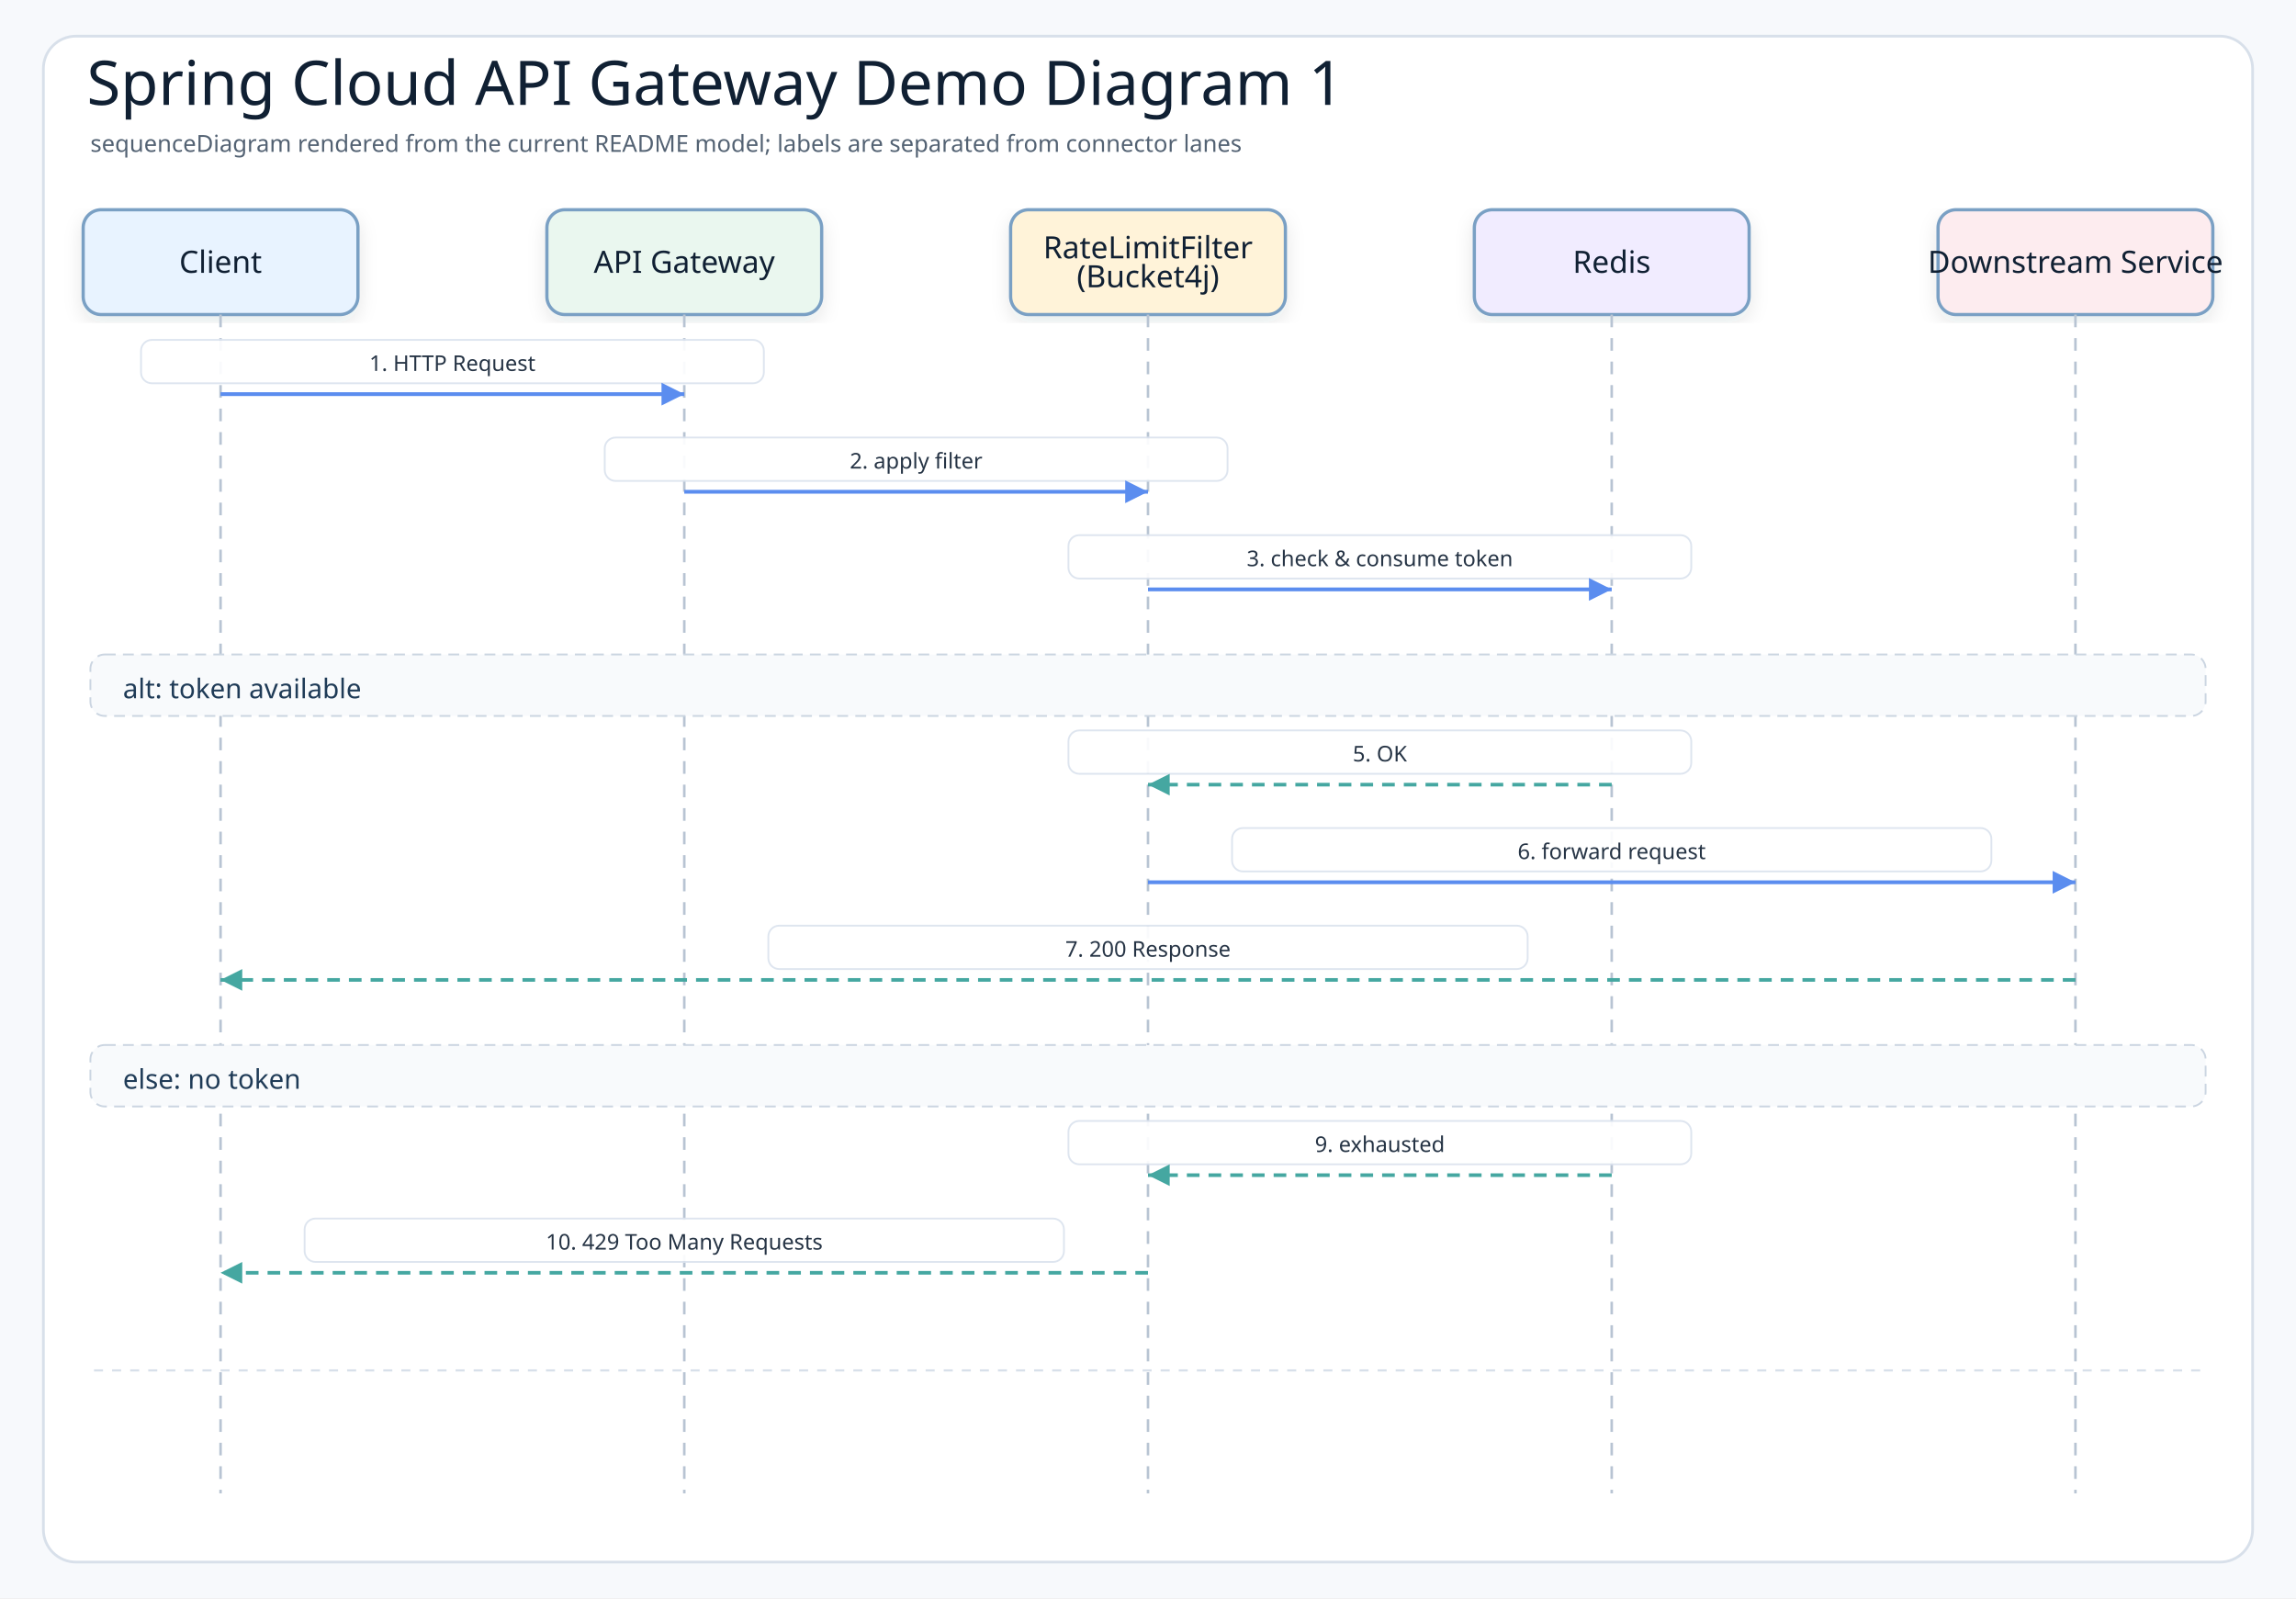
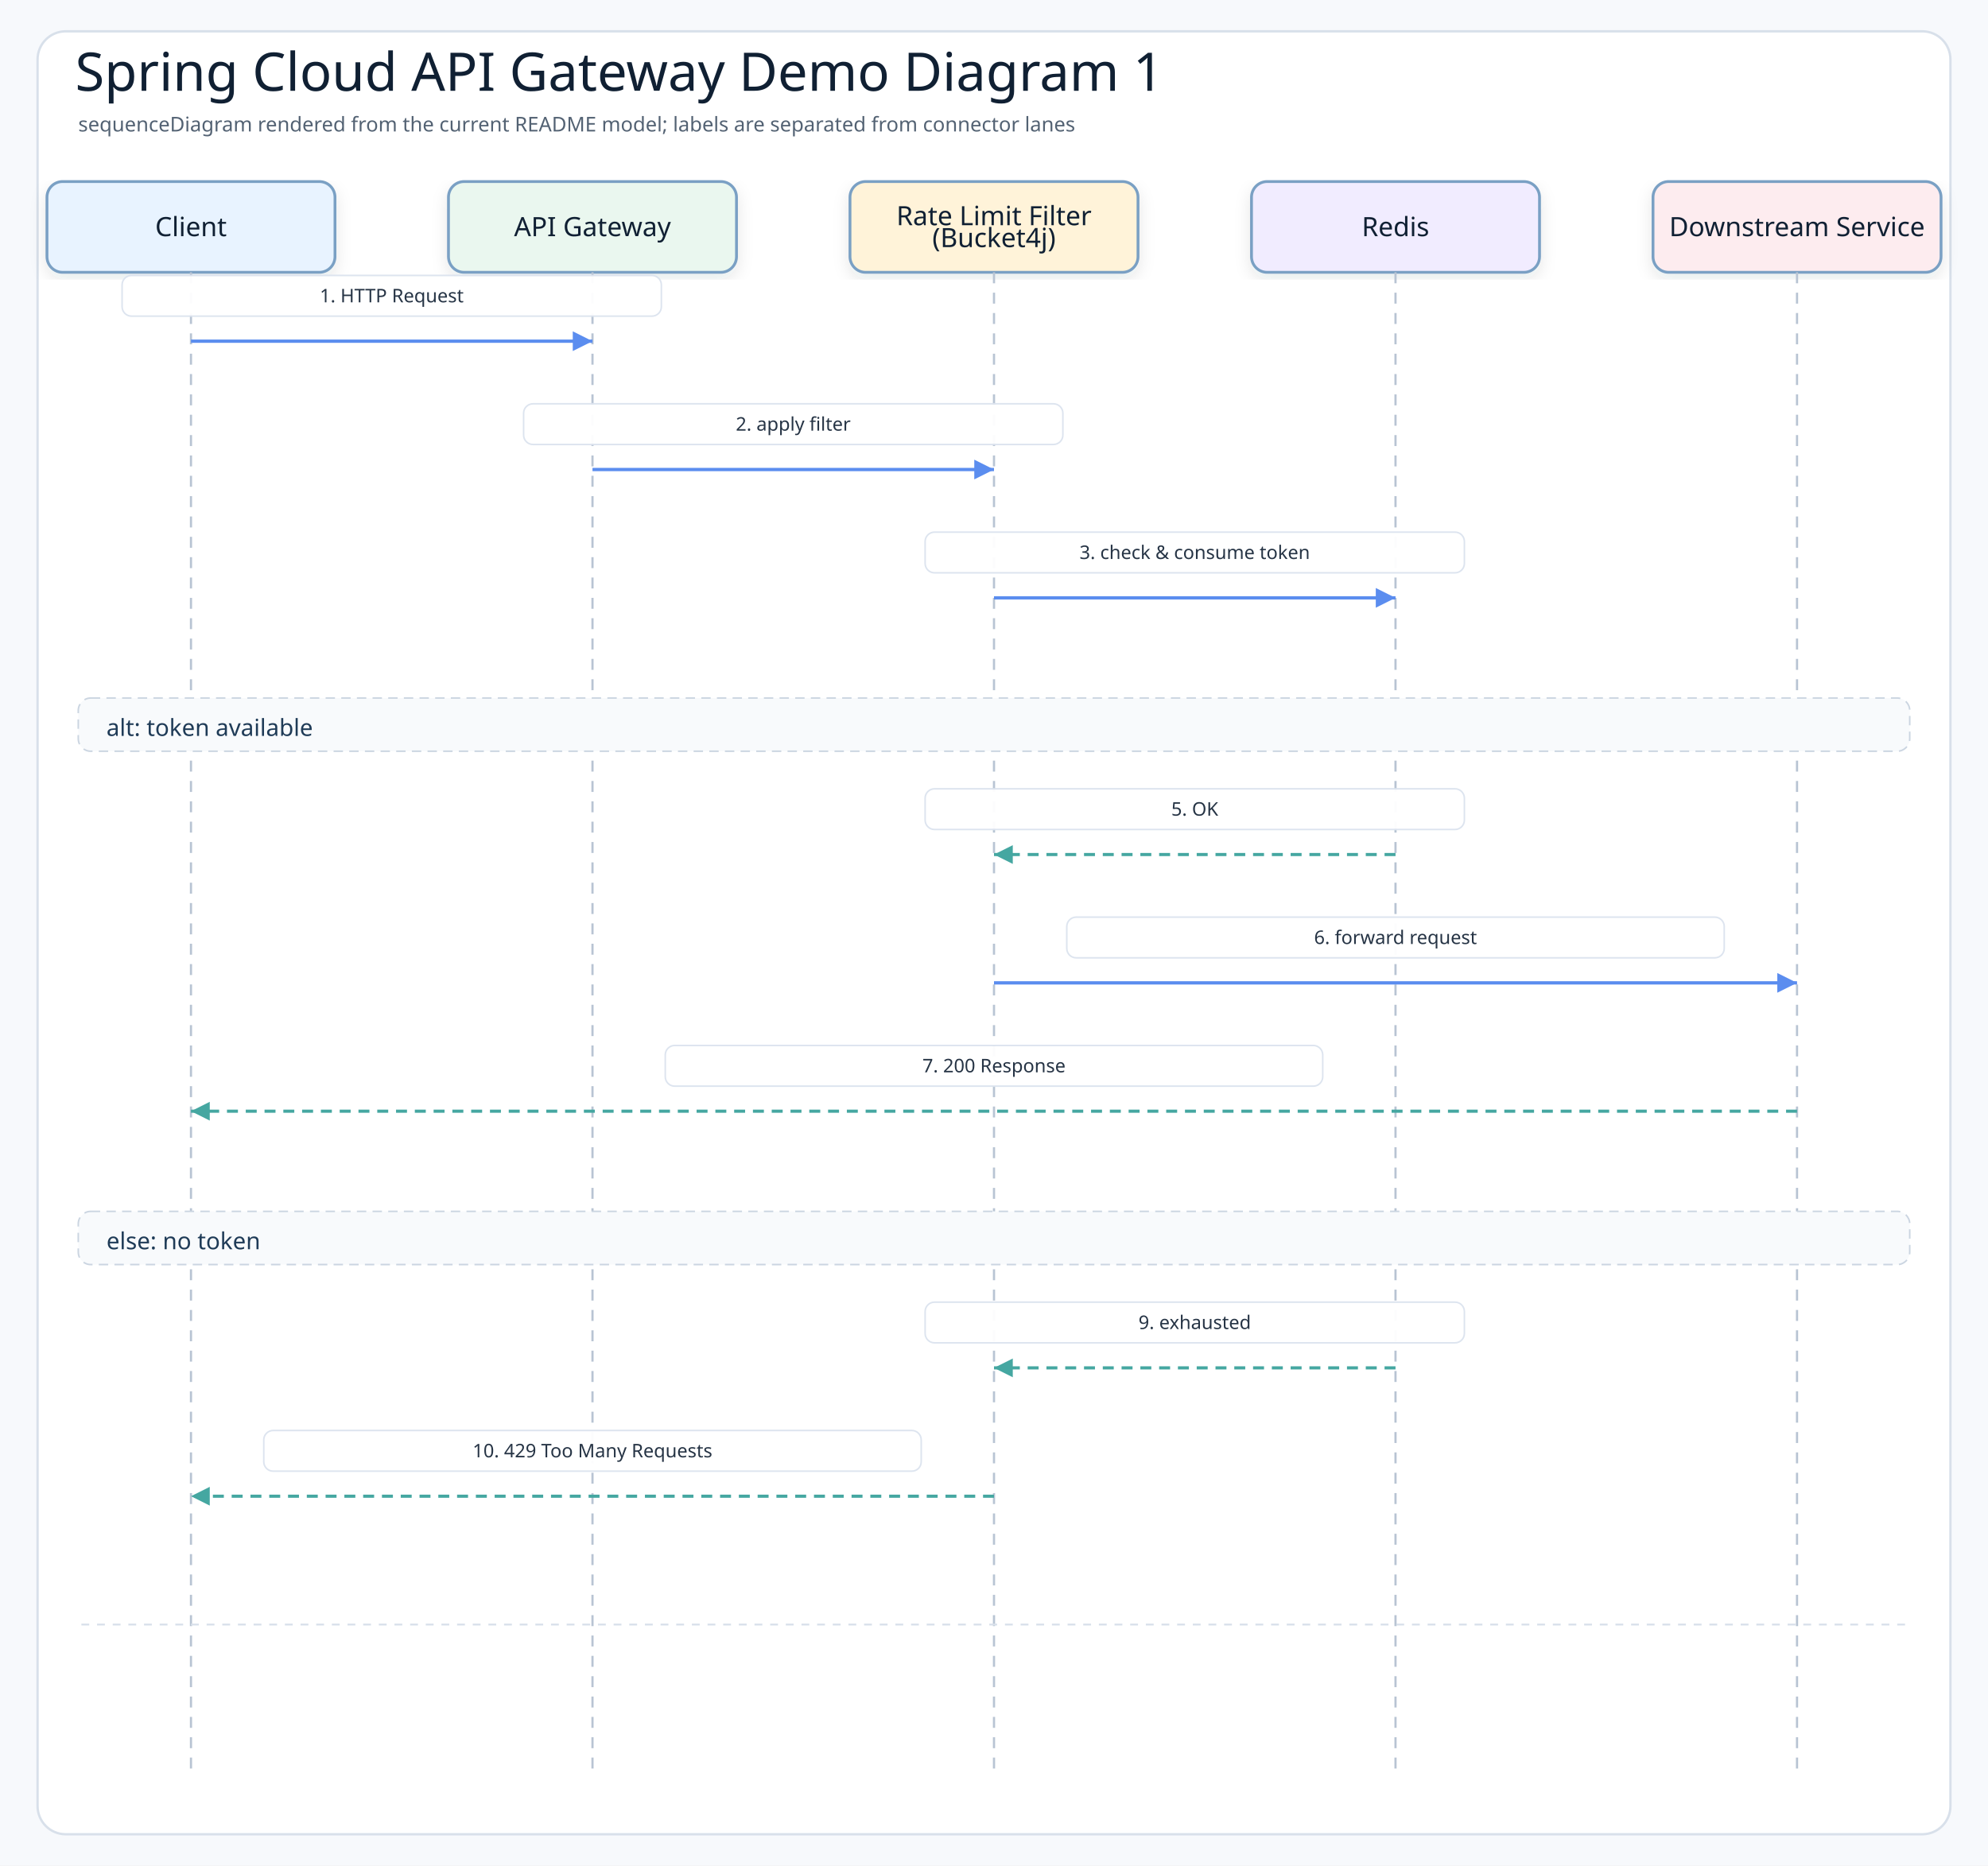
- <svg xmlns="http://www.w3.org/2000/svg" width="1270" height="884" viewBox="0 0 1270 884" role="img" aria-label="Spring Cloud API Gateway Demo Diagram 1">
+ <svg xmlns="http://www.w3.org/2000/svg" width="1270" height="1192" viewBox="0 0 1270 1192" role="img" aria-label="Spring Cloud API Gateway Demo Diagram 1">
  <defs>
    <filter id="shadow" x="-8%" y="-8%" width="116%" height="116%">
      <feDropShadow dx="0" dy="4" stdDeviation="5" flood-color="#1f2937" flood-opacity="0.10" />
    </filter>
    <marker id="arrowBlue" markerWidth="8" markerHeight="8" refX="7" refY="4" orient="auto" markerUnits="strokeWidth">
      <path d="M1 1 L7 4 L1 7 Z" fill="#5b8def" />
    </marker>
    <marker id="arrowTeal" markerWidth="8" markerHeight="8" refX="7" refY="4" orient="auto" markerUnits="strokeWidth">
      <path d="M1 1 L7 4 L1 7 Z" fill="#45a7a1" />
    </marker>
    <style>
    .canvas{fill:#f7f9fc}
    .frame{fill:#ffffff;stroke:#d8e0ea;stroke-width:1.5}
    .title{font-family:"Architects Daughter";font-size:34px;fill:#102033}
    .subtitle{font-family:"Comic Mono";font-size:13px;fill:#536273}
    .actor{font-family:"Architects Daughter";font-size:17px;fill:#102033}
    .detail{font-family:"Comic Mono";font-size:11px;fill:#536273}
    .message{font-family:"Comic Mono";font-size:12px;fill:#263445;paint-order:stroke;stroke:#ffffff;stroke-width:4px;stroke-linejoin:round}
    .branch{font-family:"Architects Daughter";font-size:15px;fill:#1f3b57}
    .lifeline{stroke:#b8c4d3;stroke-width:1.4;stroke-dasharray:7 6}
    .call{stroke:#5b8def;stroke-width:2.1;fill:none;marker-end:url(#arrowBlue)}
    .return{stroke:#45a7a1;stroke-width:2;stroke-dasharray:7 5;fill:none;marker-end:url(#arrowTeal)}
    .box{stroke-width:1.8;filter:url(#shadow)}
  </style>
  </defs>
-   <rect class="canvas" width="1270" height="884" />
-   <rect class="frame" x="24" y="20" width="1222" height="844" rx="18" />
+   <rect class="canvas" width="1270" height="1192" />
+   <rect class="frame" x="24" y="20" width="1222" height="1152" rx="18" />
  <text class="title" x="48" y="58">Spring Cloud API Gateway Demo Diagram 1</text>
  <text class="subtitle" x="50" y="84">sequenceDiagram rendered from the current README model; labels are separated from connector lanes</text>
-   <rect class="box" x="46" y="116" width="152" height="58" rx="10" fill="#e8f3ff" stroke="#7aa0c4" />
+   <rect class="box" x="30" y="116" width="184" height="58" rx="10" fill="#e8f3ff" stroke="#7aa0c4" />
  <text class="actor" x="122" y="145" text-anchor="middle" dominant-baseline="middle">Client</text>
-   <line class="lifeline" x1="122" y1="174" x2="122" y2="826" />
-   <rect class="box" x="302.5" y="116" width="152" height="58" rx="10" fill="#eaf7ef" stroke="#7aa0c4" />
+   <line class="lifeline" x1="122" y1="174" x2="122" y2="1134" />
+   <rect class="box" x="286.5" y="116" width="184" height="58" rx="10" fill="#eaf7ef" stroke="#7aa0c4" />
  <text class="actor" x="378.5" y="145" text-anchor="middle" dominant-baseline="middle">API Gateway</text>
-   <line class="lifeline" x1="378.5" y1="174" x2="378.5" y2="826" />
-   <rect class="box" x="559" y="116" width="152" height="58" rx="10" fill="#fff3d9" stroke="#7aa0c4" />
-   <text class="actor" x="635" y="137" text-anchor="middle" dominant-baseline="middle">RateLimitFilter</text>
-   <text class="actor" x="635" y="153" text-anchor="middle" dominant-baseline="middle">(Bucket4j)</text>
-   <line class="lifeline" x1="635" y1="174" x2="635" y2="826" />
-   <rect class="box" x="815.5" y="116" width="152" height="58" rx="10" fill="#f1ecff" stroke="#7aa0c4" />
+   <line class="lifeline" x1="378.5" y1="174" x2="378.5" y2="1134" />
+   <rect class="box" x="543" y="116" width="184" height="58" rx="10" fill="#fff3d9" stroke="#7aa0c4" />
+   <text class="actor" x="635" y="138" text-anchor="middle" dominant-baseline="middle">Rate Limit Filter</text>
+   <text class="actor" x="635" y="152" text-anchor="middle" dominant-baseline="middle">(Bucket4j)</text>
+   <line class="lifeline" x1="635" y1="174" x2="635" y2="1134" />
+   <rect class="box" x="799.5" y="116" width="184" height="58" rx="10" fill="#f1ecff" stroke="#7aa0c4" />
  <text class="actor" x="891.5" y="145" text-anchor="middle" dominant-baseline="middle">Redis</text>
-   <line class="lifeline" x1="891.5" y1="174" x2="891.5" y2="826" />
-   <rect class="box" x="1072" y="116" width="152" height="58" rx="10" fill="#fdecef" stroke="#7aa0c4" />
+   <line class="lifeline" x1="891.5" y1="174" x2="891.5" y2="1134" />
+   <rect class="box" x="1056" y="116" width="184" height="58" rx="10" fill="#fdecef" stroke="#7aa0c4" />
  <text class="actor" x="1148" y="145" text-anchor="middle" dominant-baseline="middle">Downstream Service</text>
-   <line class="lifeline" x1="1148" y1="174" x2="1148" y2="826" />
-   <rect x="78" y="188" width="344.5" height="24" rx="6" fill="#ffffff" opacity="0.92" stroke="#dbe3ee" />
-   <text class="message" x="250.25" y="201" text-anchor="middle" dominant-baseline="middle">1. HTTP Request</text>
+   <line class="lifeline" x1="1148" y1="174" x2="1148" y2="1134" />
+   <rect x="78" y="176" width="344.5" height="26" rx="6" fill="#ffffff" opacity="0.95" stroke="#dbe3ee" />
+   <text class="message" x="250.25" y="189" text-anchor="middle" dominant-baseline="middle">1. HTTP Request</text>
  <path class="call" d="M122 218 L378.5 218" />
-   <rect x="334.5" y="242" width="344.5" height="24" rx="6" fill="#ffffff" opacity="0.92" stroke="#dbe3ee" />
-   <text class="message" x="506.75" y="255" text-anchor="middle" dominant-baseline="middle">2. apply filter</text>
-   <path class="call" d="M378.5 272 L635 272" />
-   <rect x="591" y="296" width="344.5" height="24" rx="6" fill="#ffffff" opacity="0.92" stroke="#dbe3ee" />
-   <text class="message" x="763.25" y="309" text-anchor="middle" dominant-baseline="middle">3. check &amp; consume token</text>
-   <path class="call" d="M635 326 L891.5 326" />
-   <rect x="50" y="362" width="1170" height="34" rx="8" fill="#f8fafc" stroke="#cbd5e1" stroke-dasharray="6 4" />
-   <text class="branch" x="68" y="381" dominant-baseline="middle">alt: token available</text>
-   <rect x="591" y="404" width="344.5" height="24" rx="6" fill="#ffffff" opacity="0.92" stroke="#dbe3ee" />
-   <text class="message" x="763.25" y="417" text-anchor="middle" dominant-baseline="middle">5. OK</text>
-   <path class="return" d="M891.5 434 L635 434" />
-   <rect x="681.5" y="458" width="420" height="24" rx="6" fill="#ffffff" opacity="0.92" stroke="#dbe3ee" />
-   <text class="message" x="891.5" y="471" text-anchor="middle" dominant-baseline="middle">6. forward request</text>
-   <path class="call" d="M635 488 L1148 488" />
-   <rect x="425" y="512" width="420" height="24" rx="6" fill="#ffffff" opacity="0.92" stroke="#dbe3ee" />
-   <text class="message" x="635" y="525" text-anchor="middle" dominant-baseline="middle">7. 200 Response</text>
-   <path class="return" d="M1148 542 L122 542" />
-   <rect x="50" y="578" width="1170" height="34" rx="8" fill="#f8fafc" stroke="#cbd5e1" stroke-dasharray="6 4" />
-   <text class="branch" x="68" y="597" dominant-baseline="middle">else: no token</text>
-   <rect x="591" y="620" width="344.5" height="24" rx="6" fill="#ffffff" opacity="0.92" stroke="#dbe3ee" />
-   <text class="message" x="763.25" y="633" text-anchor="middle" dominant-baseline="middle">9. exhausted</text>
-   <path class="return" d="M891.5 650 L635 650" />
-   <rect x="168.5" y="674" width="420" height="24" rx="6" fill="#ffffff" opacity="0.92" stroke="#dbe3ee" />
-   <text class="message" x="378.5" y="687" text-anchor="middle" dominant-baseline="middle">10. 429 Too Many Requests</text>
-   <path class="return" d="M635 704 L122 704" />
-   <line x1="52" y1="758" x2="1218" y2="758" stroke="#d8e0ea" stroke-width="1.2" stroke-dasharray="5 5" />
+   <rect x="334.5" y="258" width="344.5" height="26" rx="6" fill="#ffffff" opacity="0.95" stroke="#dbe3ee" />
+   <text class="message" x="506.75" y="271" text-anchor="middle" dominant-baseline="middle">2. apply filter</text>
+   <path class="call" d="M378.5 300 L635 300" />
+   <rect x="591" y="340" width="344.5" height="26" rx="6" fill="#ffffff" opacity="0.95" stroke="#dbe3ee" />
+   <text class="message" x="763.25" y="353" text-anchor="middle" dominant-baseline="middle">3. check &amp; consume token</text>
+   <path class="call" d="M635 382 L891.5 382" />
+   <rect x="50" y="446" width="1170" height="34" rx="8" fill="#f8fafc" stroke="#cbd5e1" stroke-dasharray="6 4" />
+   <text class="branch" x="68" y="465" dominant-baseline="middle">alt: token available</text>
+   <rect x="591" y="504" width="344.5" height="26" rx="6" fill="#ffffff" opacity="0.95" stroke="#dbe3ee" />
+   <text class="message" x="763.25" y="517" text-anchor="middle" dominant-baseline="middle">5. OK</text>
+   <path class="return" d="M891.5 546 L635 546" />
+   <rect x="681.5" y="586" width="420" height="26" rx="6" fill="#ffffff" opacity="0.95" stroke="#dbe3ee" />
+   <text class="message" x="891.5" y="599" text-anchor="middle" dominant-baseline="middle">6. forward request</text>
+   <path class="call" d="M635 628 L1148 628" />
+   <rect x="425" y="668" width="420" height="26" rx="6" fill="#ffffff" opacity="0.95" stroke="#dbe3ee" />
+   <text class="message" x="635" y="681" text-anchor="middle" dominant-baseline="middle">7. 200 Response</text>
+   <path class="return" d="M1148 710 L122 710" />
+   <rect x="50" y="774" width="1170" height="34" rx="8" fill="#f8fafc" stroke="#cbd5e1" stroke-dasharray="6 4" />
+   <text class="branch" x="68" y="793" dominant-baseline="middle">else: no token</text>
+   <rect x="591" y="832" width="344.5" height="26" rx="6" fill="#ffffff" opacity="0.95" stroke="#dbe3ee" />
+   <text class="message" x="763.25" y="845" text-anchor="middle" dominant-baseline="middle">9. exhausted</text>
+   <path class="return" d="M891.5 874 L635 874" />
+   <rect x="168.5" y="914" width="420" height="26" rx="6" fill="#ffffff" opacity="0.95" stroke="#dbe3ee" />
+   <text class="message" x="378.5" y="927" text-anchor="middle" dominant-baseline="middle">10. 429 Too Many Requests</text>
+   <path class="return" d="M635 956 L122 956" />
+   <line x1="52" y1="1038" x2="1218" y2="1038" stroke="#d8e0ea" stroke-width="1.2" stroke-dasharray="5 5" />
</svg>
